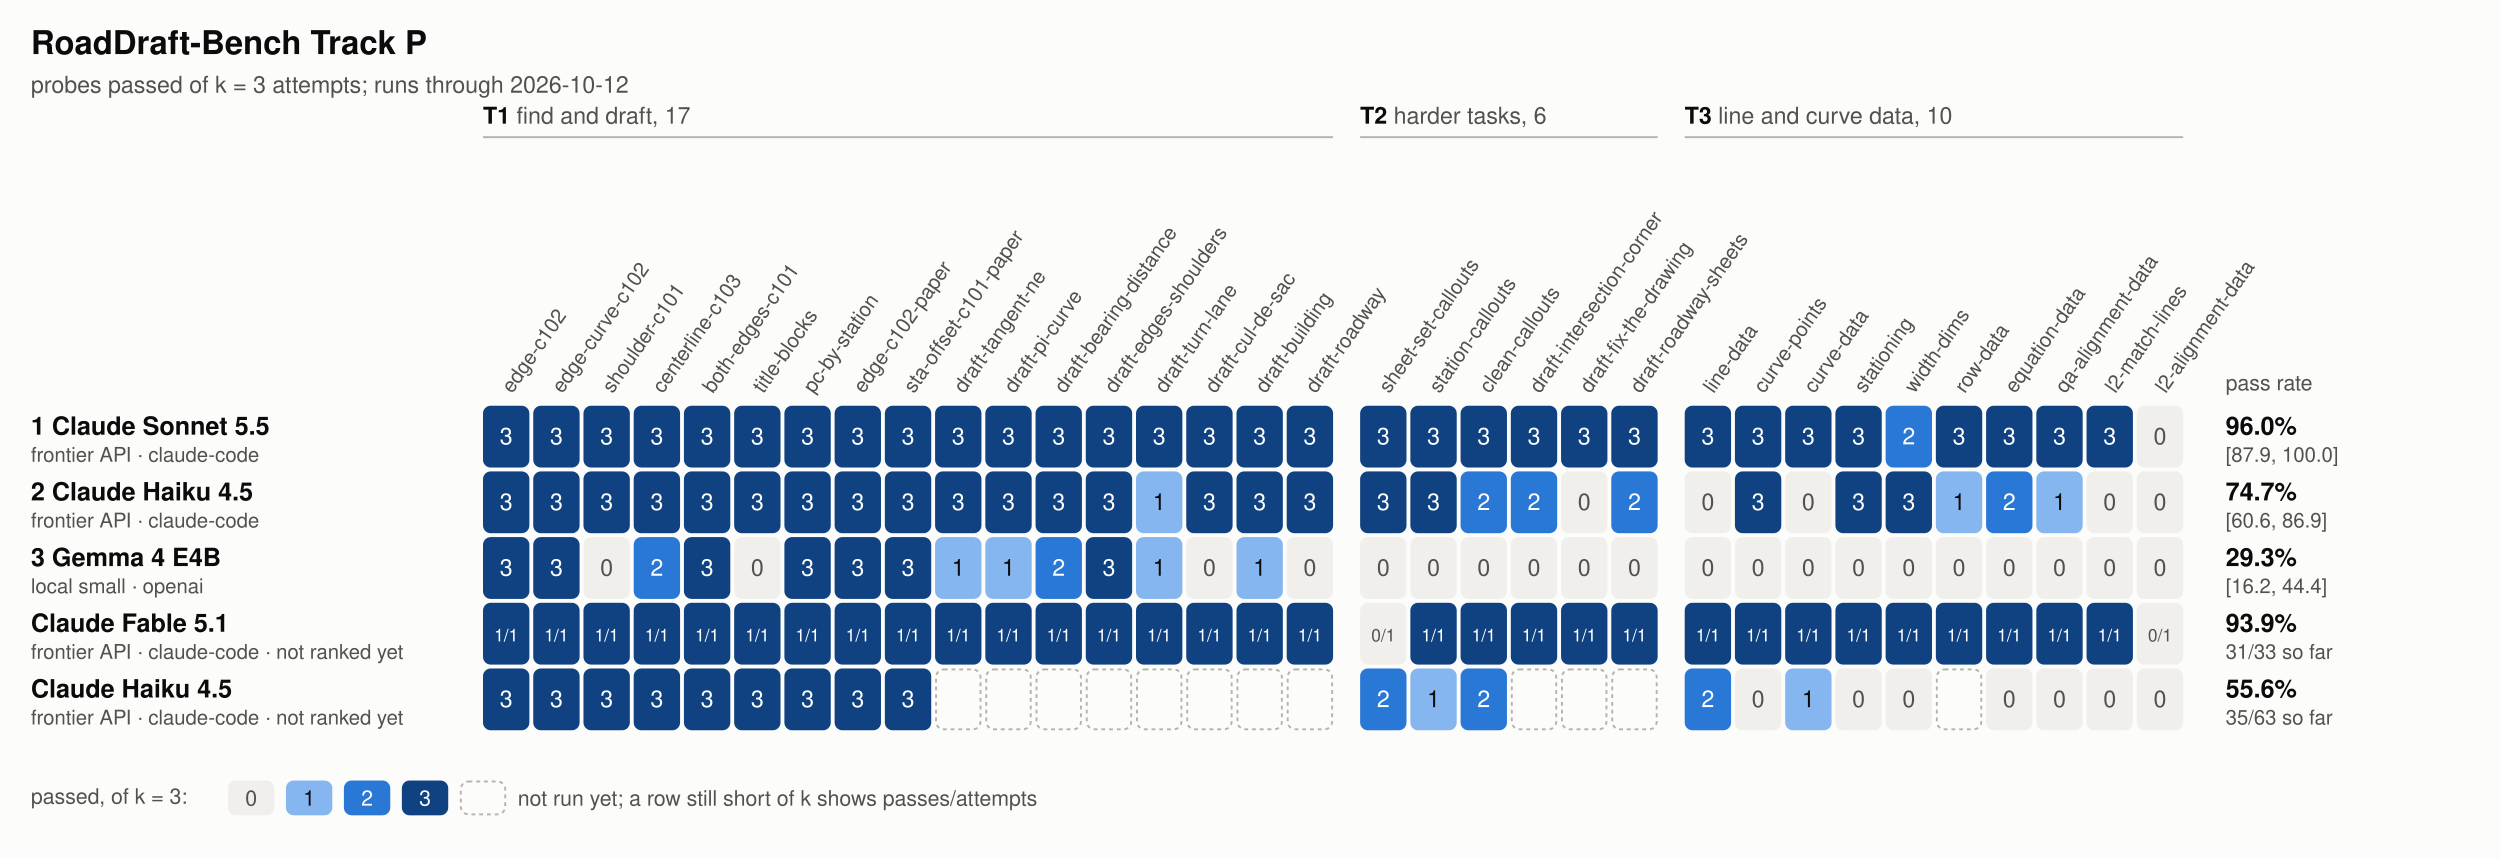
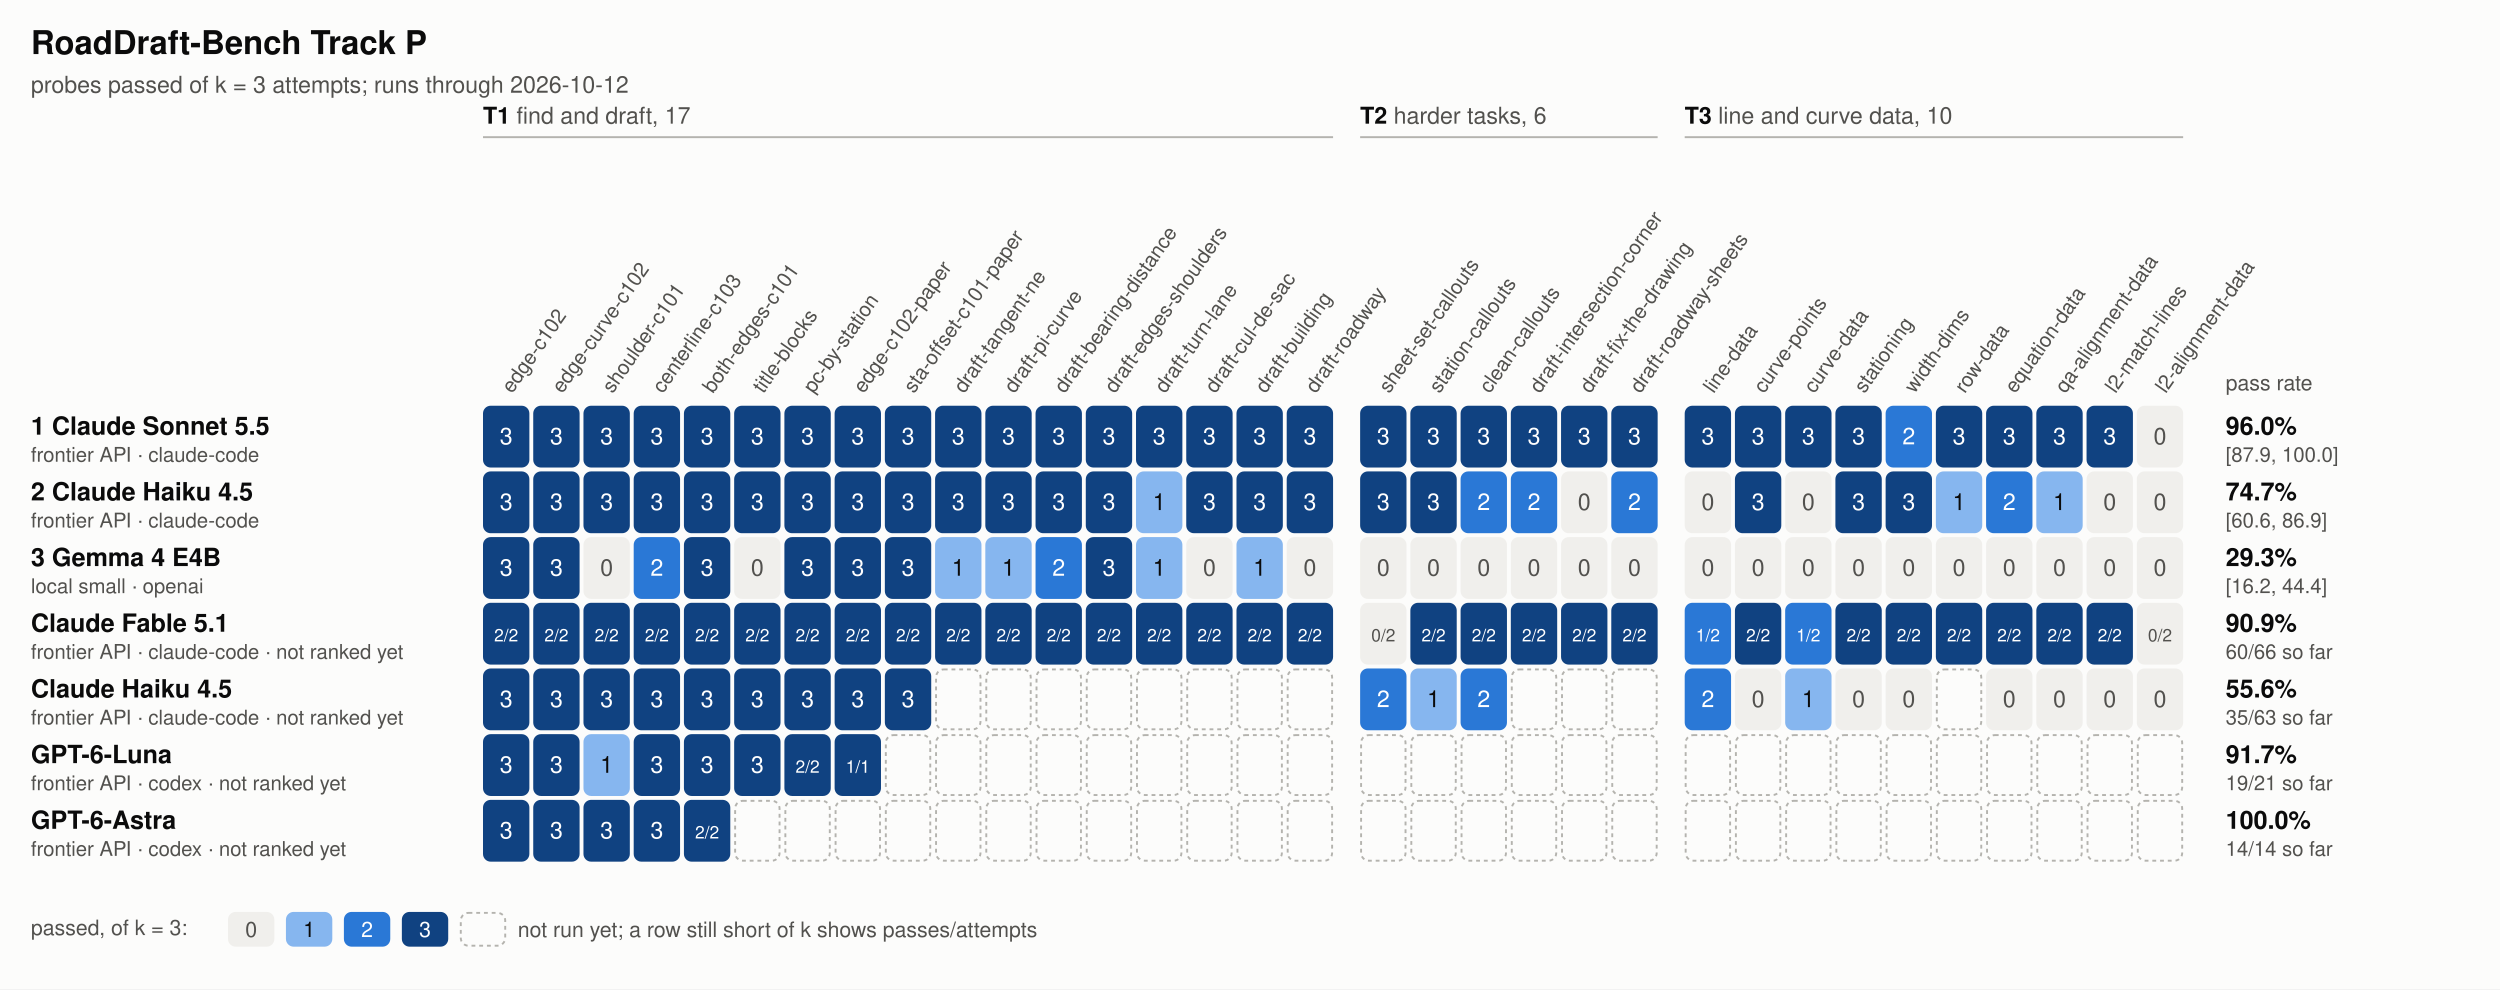
- <svg xmlns="http://www.w3.org/2000/svg" viewBox="0 0 1294 444" width="1294" height="444" role="img" aria-labelledby="title">
+ <svg xmlns="http://www.w3.org/2000/svg" viewBox="0 0 1294 512" width="1294" height="512" role="img" aria-labelledby="title">
  <style>
text { font-family: -apple-system, 'Segoe UI', Helvetica, Arial, sans-serif; }
.bg { fill: #fcfcfb; } .ink { fill: #0b0b0b; } .ink2 { fill: #52514e; } .rule { stroke: #b4b3ae; }
.c0 { fill: #f0efec; } .c1 { fill: #86b6ef; } .c2 { fill: #2a78d6; } .c3 { fill: #104281; }
.t0 { fill: #52514e; } .t1 { fill: #0b0b0b; } .t2 { fill: #ffffff; } .t3 { fill: #ffffff; }
.none { fill: none; stroke: #b4b3ae; stroke-dasharray: 2 2; }
@media (prefers-color-scheme: dark) {
  .bg { fill: #1a1a19; } .ink { fill: #ffffff; } .ink2 { fill: #c3c2b7; } .rule { stroke: #6b6a65; }
  .c0 { fill: #383835; } .c1 { fill: #184f95; } .c2 { fill: #3987e5; } .c3 { fill: #b7d3f6; }
  .t0 { fill: #c3c2b7; } .t1 { fill: #ffffff; } .t2 { fill: #0b0b0b; } .t3 { fill: #0b0b0b; }
  .none { stroke: #6b6a65; }
}
</style>
-   <rect class="bg" width="1294" height="444" />
+   <rect class="bg" width="1294" height="512" />
  <text class="ink" x="16" y="28" font-size="17" font-weight="600">RoadDraft-Bench Track P</text>
  <text class="ink2" x="16" y="48" font-size="12">probes passed of k = 3 attempts; runs through 2026-10-12</text>
  <text class="ink" x="250" y="64" font-size="12" font-weight="600">T1 <tspan class="ink2" font-weight="400">find and draft, 17</tspan>
  </text>
  <line class="rule" x1="250" y1="71" x2="690" y2="71" stroke-width="1" />
  <text class="ink2" font-size="10.5" transform="translate(265,204) rotate(-55)">edge-c102</text>
  <text class="ink2" font-size="10.5" transform="translate(291,204) rotate(-55)">edge-curve-c102</text>
  <text class="ink2" font-size="10.5" transform="translate(317,204) rotate(-55)">shoulder-c101</text>
  <text class="ink2" font-size="10.5" transform="translate(343,204) rotate(-55)">centerline-c103</text>
  <text class="ink2" font-size="10.5" transform="translate(369,204) rotate(-55)">both-edges-c101</text>
  <text class="ink2" font-size="10.5" transform="translate(395,204) rotate(-55)">title-blocks</text>
  <text class="ink2" font-size="10.5" transform="translate(421,204) rotate(-55)">pc-by-station</text>
  <text class="ink2" font-size="10.5" transform="translate(447,204) rotate(-55)">edge-c102-paper</text>
  <text class="ink2" font-size="10.5" transform="translate(473,204) rotate(-55)">sta-offset-c101-paper</text>
  <text class="ink2" font-size="10.5" transform="translate(499,204) rotate(-55)">draft-tangent-ne</text>
  <text class="ink2" font-size="10.5" transform="translate(525,204) rotate(-55)">draft-pi-curve</text>
  <text class="ink2" font-size="10.5" transform="translate(551,204) rotate(-55)">draft-bearing-distance</text>
  <text class="ink2" font-size="10.5" transform="translate(577,204) rotate(-55)">draft-edges-shoulders</text>
  <text class="ink2" font-size="10.5" transform="translate(603,204) rotate(-55)">draft-turn-lane</text>
  <text class="ink2" font-size="10.5" transform="translate(629,204) rotate(-55)">draft-cul-de-sac</text>
  <text class="ink2" font-size="10.5" transform="translate(655,204) rotate(-55)">draft-building</text>
  <text class="ink2" font-size="10.5" transform="translate(681,204) rotate(-55)">draft-roadway</text>
  <text class="ink" x="704" y="64" font-size="12" font-weight="600">T2 <tspan class="ink2" font-weight="400">harder tasks, 6</tspan>
  </text>
  <line class="rule" x1="704" y1="71" x2="858" y2="71" stroke-width="1" />
  <text class="ink2" font-size="10.5" transform="translate(719,204) rotate(-55)">sheet-set-callouts</text>
  <text class="ink2" font-size="10.5" transform="translate(745,204) rotate(-55)">station-callouts</text>
  <text class="ink2" font-size="10.5" transform="translate(771,204) rotate(-55)">clean-callouts</text>
  <text class="ink2" font-size="10.5" transform="translate(797,204) rotate(-55)">draft-intersection-corner</text>
  <text class="ink2" font-size="10.5" transform="translate(823,204) rotate(-55)">draft-fix-the-drawing</text>
  <text class="ink2" font-size="10.5" transform="translate(849,204) rotate(-55)">draft-roadway-sheets</text>
  <text class="ink" x="872" y="64" font-size="12" font-weight="600">T3 <tspan class="ink2" font-weight="400">line and curve data, 10</tspan>
  </text>
  <line class="rule" x1="872" y1="71" x2="1130" y2="71" stroke-width="1" />
  <text class="ink2" font-size="10.5" transform="translate(887,204) rotate(-55)">line-data</text>
  <text class="ink2" font-size="10.5" transform="translate(913,204) rotate(-55)">curve-points</text>
  <text class="ink2" font-size="10.5" transform="translate(939,204) rotate(-55)">curve-data</text>
  <text class="ink2" font-size="10.5" transform="translate(965,204) rotate(-55)">stationing</text>
  <text class="ink2" font-size="10.5" transform="translate(991,204) rotate(-55)">width-dims</text>
  <text class="ink2" font-size="10.5" transform="translate(1017,204) rotate(-55)">row-data</text>
  <text class="ink2" font-size="10.5" transform="translate(1043,204) rotate(-55)">equation-data</text>
  <text class="ink2" font-size="10.5" transform="translate(1069,204) rotate(-55)">qa-alignment-data</text>
  <text class="ink2" font-size="10.5" transform="translate(1095,204) rotate(-55)">l2-match-lines</text>
  <text class="ink2" font-size="10.5" transform="translate(1121,204) rotate(-55)">l2-alignment-data</text>
  <text class="ink2" x="1152" y="202" font-size="11">pass rate</text>
  <text class="ink" x="16" y="225" font-size="13" font-weight="600">1  Claude Sonnet 5.5</text>
  <text class="ink2" x="16" y="239" font-size="10.5">frontier API · claude-code</text>
  <g>
    <rect class="c3" x="250" y="210" width="24" height="32" rx="4" />
    <text class="t3" x="262" y="230" font-size="12" text-anchor="middle">3</text>
  </g>
  <g>
    <rect class="c3" x="276" y="210" width="24" height="32" rx="4" />
    <text class="t3" x="288" y="230" font-size="12" text-anchor="middle">3</text>
  </g>
  <g>
    <rect class="c3" x="302" y="210" width="24" height="32" rx="4" />
    <text class="t3" x="314" y="230" font-size="12" text-anchor="middle">3</text>
  </g>
  <g>
    <rect class="c3" x="328" y="210" width="24" height="32" rx="4" />
    <text class="t3" x="340" y="230" font-size="12" text-anchor="middle">3</text>
  </g>
  <g>
    <rect class="c3" x="354" y="210" width="24" height="32" rx="4" />
    <text class="t3" x="366" y="230" font-size="12" text-anchor="middle">3</text>
  </g>
  <g>
    <rect class="c3" x="380" y="210" width="24" height="32" rx="4" />
    <text class="t3" x="392" y="230" font-size="12" text-anchor="middle">3</text>
  </g>
  <g>
    <rect class="c3" x="406" y="210" width="24" height="32" rx="4" />
    <text class="t3" x="418" y="230" font-size="12" text-anchor="middle">3</text>
  </g>
  <g>
    <rect class="c3" x="432" y="210" width="24" height="32" rx="4" />
    <text class="t3" x="444" y="230" font-size="12" text-anchor="middle">3</text>
  </g>
  <g>
    <rect class="c3" x="458" y="210" width="24" height="32" rx="4" />
    <text class="t3" x="470" y="230" font-size="12" text-anchor="middle">3</text>
  </g>
  <g>
    <rect class="c3" x="484" y="210" width="24" height="32" rx="4" />
    <text class="t3" x="496" y="230" font-size="12" text-anchor="middle">3</text>
  </g>
  <g>
    <rect class="c3" x="510" y="210" width="24" height="32" rx="4" />
    <text class="t3" x="522" y="230" font-size="12" text-anchor="middle">3</text>
  </g>
  <g>
    <rect class="c3" x="536" y="210" width="24" height="32" rx="4" />
    <text class="t3" x="548" y="230" font-size="12" text-anchor="middle">3</text>
  </g>
  <g>
    <rect class="c3" x="562" y="210" width="24" height="32" rx="4" />
    <text class="t3" x="574" y="230" font-size="12" text-anchor="middle">3</text>
  </g>
  <g>
    <rect class="c3" x="588" y="210" width="24" height="32" rx="4" />
    <text class="t3" x="600" y="230" font-size="12" text-anchor="middle">3</text>
  </g>
  <g>
    <rect class="c3" x="614" y="210" width="24" height="32" rx="4" />
    <text class="t3" x="626" y="230" font-size="12" text-anchor="middle">3</text>
  </g>
  <g>
    <rect class="c3" x="640" y="210" width="24" height="32" rx="4" />
    <text class="t3" x="652" y="230" font-size="12" text-anchor="middle">3</text>
  </g>
  <g>
    <rect class="c3" x="666" y="210" width="24" height="32" rx="4" />
    <text class="t3" x="678" y="230" font-size="12" text-anchor="middle">3</text>
  </g>
  <g>
    <rect class="c3" x="704" y="210" width="24" height="32" rx="4" />
    <text class="t3" x="716" y="230" font-size="12" text-anchor="middle">3</text>
  </g>
  <g>
    <rect class="c3" x="730" y="210" width="24" height="32" rx="4" />
    <text class="t3" x="742" y="230" font-size="12" text-anchor="middle">3</text>
  </g>
  <g>
    <rect class="c3" x="756" y="210" width="24" height="32" rx="4" />
    <text class="t3" x="768" y="230" font-size="12" text-anchor="middle">3</text>
  </g>
  <g>
    <rect class="c3" x="782" y="210" width="24" height="32" rx="4" />
    <text class="t3" x="794" y="230" font-size="12" text-anchor="middle">3</text>
  </g>
  <g>
    <rect class="c3" x="808" y="210" width="24" height="32" rx="4" />
    <text class="t3" x="820" y="230" font-size="12" text-anchor="middle">3</text>
  </g>
  <g>
    <rect class="c3" x="834" y="210" width="24" height="32" rx="4" />
    <text class="t3" x="846" y="230" font-size="12" text-anchor="middle">3</text>
  </g>
  <g>
    <rect class="c3" x="872" y="210" width="24" height="32" rx="4" />
    <text class="t3" x="884" y="230" font-size="12" text-anchor="middle">3</text>
  </g>
  <g>
    <rect class="c3" x="898" y="210" width="24" height="32" rx="4" />
    <text class="t3" x="910" y="230" font-size="12" text-anchor="middle">3</text>
  </g>
  <g>
    <rect class="c3" x="924" y="210" width="24" height="32" rx="4" />
    <text class="t3" x="936" y="230" font-size="12" text-anchor="middle">3</text>
  </g>
  <g>
    <rect class="c3" x="950" y="210" width="24" height="32" rx="4" />
    <text class="t3" x="962" y="230" font-size="12" text-anchor="middle">3</text>
  </g>
  <g>
    <rect class="c2" x="976" y="210" width="24" height="32" rx="4" />
    <text class="t2" x="988" y="230" font-size="12" text-anchor="middle">2</text>
  </g>
  <g>
    <rect class="c3" x="1002" y="210" width="24" height="32" rx="4" />
    <text class="t3" x="1014" y="230" font-size="12" text-anchor="middle">3</text>
  </g>
  <g>
    <rect class="c3" x="1028" y="210" width="24" height="32" rx="4" />
    <text class="t3" x="1040" y="230" font-size="12" text-anchor="middle">3</text>
  </g>
  <g>
    <rect class="c3" x="1054" y="210" width="24" height="32" rx="4" />
    <text class="t3" x="1066" y="230" font-size="12" text-anchor="middle">3</text>
  </g>
  <g>
    <rect class="c3" x="1080" y="210" width="24" height="32" rx="4" />
    <text class="t3" x="1092" y="230" font-size="12" text-anchor="middle">3</text>
  </g>
  <g>
    <rect class="c0" x="1106" y="210" width="24" height="32" rx="4" />
    <text class="t0" x="1118" y="230" font-size="12" text-anchor="middle">0</text>
  </g>
  <text class="ink" x="1152" y="225" font-size="13" font-weight="600">96.0%</text>
  <text class="ink2" x="1152" y="239" font-size="10.5">[87.9, 100.0]</text>
  <text class="ink" x="16" y="259" font-size="13" font-weight="600">2  Claude Haiku 4.5</text>
  <text class="ink2" x="16" y="273" font-size="10.5">frontier API · claude-code</text>
  <g>
    <rect class="c3" x="250" y="244" width="24" height="32" rx="4" />
    <text class="t3" x="262" y="264" font-size="12" text-anchor="middle">3</text>
  </g>
  <g>
    <rect class="c3" x="276" y="244" width="24" height="32" rx="4" />
    <text class="t3" x="288" y="264" font-size="12" text-anchor="middle">3</text>
  </g>
  <g>
    <rect class="c3" x="302" y="244" width="24" height="32" rx="4" />
    <text class="t3" x="314" y="264" font-size="12" text-anchor="middle">3</text>
  </g>
  <g>
    <rect class="c3" x="328" y="244" width="24" height="32" rx="4" />
    <text class="t3" x="340" y="264" font-size="12" text-anchor="middle">3</text>
  </g>
  <g>
    <rect class="c3" x="354" y="244" width="24" height="32" rx="4" />
    <text class="t3" x="366" y="264" font-size="12" text-anchor="middle">3</text>
  </g>
  <g>
    <rect class="c3" x="380" y="244" width="24" height="32" rx="4" />
    <text class="t3" x="392" y="264" font-size="12" text-anchor="middle">3</text>
  </g>
  <g>
    <rect class="c3" x="406" y="244" width="24" height="32" rx="4" />
    <text class="t3" x="418" y="264" font-size="12" text-anchor="middle">3</text>
  </g>
  <g>
    <rect class="c3" x="432" y="244" width="24" height="32" rx="4" />
    <text class="t3" x="444" y="264" font-size="12" text-anchor="middle">3</text>
  </g>
  <g>
    <rect class="c3" x="458" y="244" width="24" height="32" rx="4" />
    <text class="t3" x="470" y="264" font-size="12" text-anchor="middle">3</text>
  </g>
  <g>
    <rect class="c3" x="484" y="244" width="24" height="32" rx="4" />
    <text class="t3" x="496" y="264" font-size="12" text-anchor="middle">3</text>
  </g>
  <g>
    <rect class="c3" x="510" y="244" width="24" height="32" rx="4" />
    <text class="t3" x="522" y="264" font-size="12" text-anchor="middle">3</text>
  </g>
  <g>
    <rect class="c3" x="536" y="244" width="24" height="32" rx="4" />
    <text class="t3" x="548" y="264" font-size="12" text-anchor="middle">3</text>
  </g>
  <g>
    <rect class="c3" x="562" y="244" width="24" height="32" rx="4" />
    <text class="t3" x="574" y="264" font-size="12" text-anchor="middle">3</text>
  </g>
  <g>
    <rect class="c1" x="588" y="244" width="24" height="32" rx="4" />
    <text class="t1" x="600" y="264" font-size="12" text-anchor="middle">1</text>
  </g>
  <g>
    <rect class="c3" x="614" y="244" width="24" height="32" rx="4" />
    <text class="t3" x="626" y="264" font-size="12" text-anchor="middle">3</text>
  </g>
  <g>
    <rect class="c3" x="640" y="244" width="24" height="32" rx="4" />
    <text class="t3" x="652" y="264" font-size="12" text-anchor="middle">3</text>
  </g>
  <g>
    <rect class="c3" x="666" y="244" width="24" height="32" rx="4" />
    <text class="t3" x="678" y="264" font-size="12" text-anchor="middle">3</text>
  </g>
  <g>
    <rect class="c3" x="704" y="244" width="24" height="32" rx="4" />
    <text class="t3" x="716" y="264" font-size="12" text-anchor="middle">3</text>
  </g>
  <g>
    <rect class="c3" x="730" y="244" width="24" height="32" rx="4" />
    <text class="t3" x="742" y="264" font-size="12" text-anchor="middle">3</text>
  </g>
  <g>
    <rect class="c2" x="756" y="244" width="24" height="32" rx="4" />
    <text class="t2" x="768" y="264" font-size="12" text-anchor="middle">2</text>
  </g>
  <g>
    <rect class="c2" x="782" y="244" width="24" height="32" rx="4" />
    <text class="t2" x="794" y="264" font-size="12" text-anchor="middle">2</text>
  </g>
  <g>
    <rect class="c0" x="808" y="244" width="24" height="32" rx="4" />
    <text class="t0" x="820" y="264" font-size="12" text-anchor="middle">0</text>
  </g>
  <g>
    <rect class="c2" x="834" y="244" width="24" height="32" rx="4" />
    <text class="t2" x="846" y="264" font-size="12" text-anchor="middle">2</text>
  </g>
  <g>
    <rect class="c0" x="872" y="244" width="24" height="32" rx="4" />
    <text class="t0" x="884" y="264" font-size="12" text-anchor="middle">0</text>
  </g>
  <g>
    <rect class="c3" x="898" y="244" width="24" height="32" rx="4" />
    <text class="t3" x="910" y="264" font-size="12" text-anchor="middle">3</text>
  </g>
  <g>
    <rect class="c0" x="924" y="244" width="24" height="32" rx="4" />
    <text class="t0" x="936" y="264" font-size="12" text-anchor="middle">0</text>
  </g>
  <g>
    <rect class="c3" x="950" y="244" width="24" height="32" rx="4" />
    <text class="t3" x="962" y="264" font-size="12" text-anchor="middle">3</text>
  </g>
  <g>
    <rect class="c3" x="976" y="244" width="24" height="32" rx="4" />
    <text class="t3" x="988" y="264" font-size="12" text-anchor="middle">3</text>
  </g>
  <g>
    <rect class="c1" x="1002" y="244" width="24" height="32" rx="4" />
    <text class="t1" x="1014" y="264" font-size="12" text-anchor="middle">1</text>
  </g>
  <g>
    <rect class="c2" x="1028" y="244" width="24" height="32" rx="4" />
    <text class="t2" x="1040" y="264" font-size="12" text-anchor="middle">2</text>
  </g>
  <g>
    <rect class="c1" x="1054" y="244" width="24" height="32" rx="4" />
    <text class="t1" x="1066" y="264" font-size="12" text-anchor="middle">1</text>
  </g>
  <g>
    <rect class="c0" x="1080" y="244" width="24" height="32" rx="4" />
    <text class="t0" x="1092" y="264" font-size="12" text-anchor="middle">0</text>
  </g>
  <g>
    <rect class="c0" x="1106" y="244" width="24" height="32" rx="4" />
    <text class="t0" x="1118" y="264" font-size="12" text-anchor="middle">0</text>
  </g>
  <text class="ink" x="1152" y="259" font-size="13" font-weight="600">74.7%</text>
  <text class="ink2" x="1152" y="273" font-size="10.5">[60.6, 86.9]</text>
  <text class="ink" x="16" y="293" font-size="13" font-weight="600">3  Gemma 4 E4B</text>
  <text class="ink2" x="16" y="307" font-size="10.5">local small · openai</text>
  <g>
    <rect class="c3" x="250" y="278" width="24" height="32" rx="4" />
    <text class="t3" x="262" y="298" font-size="12" text-anchor="middle">3</text>
  </g>
  <g>
    <rect class="c3" x="276" y="278" width="24" height="32" rx="4" />
    <text class="t3" x="288" y="298" font-size="12" text-anchor="middle">3</text>
  </g>
  <g>
    <rect class="c0" x="302" y="278" width="24" height="32" rx="4" />
    <text class="t0" x="314" y="298" font-size="12" text-anchor="middle">0</text>
  </g>
  <g>
    <rect class="c2" x="328" y="278" width="24" height="32" rx="4" />
    <text class="t2" x="340" y="298" font-size="12" text-anchor="middle">2</text>
  </g>
  <g>
    <rect class="c3" x="354" y="278" width="24" height="32" rx="4" />
    <text class="t3" x="366" y="298" font-size="12" text-anchor="middle">3</text>
  </g>
  <g>
    <rect class="c0" x="380" y="278" width="24" height="32" rx="4" />
    <text class="t0" x="392" y="298" font-size="12" text-anchor="middle">0</text>
  </g>
  <g>
    <rect class="c3" x="406" y="278" width="24" height="32" rx="4" />
    <text class="t3" x="418" y="298" font-size="12" text-anchor="middle">3</text>
  </g>
  <g>
    <rect class="c3" x="432" y="278" width="24" height="32" rx="4" />
    <text class="t3" x="444" y="298" font-size="12" text-anchor="middle">3</text>
  </g>
  <g>
    <rect class="c3" x="458" y="278" width="24" height="32" rx="4" />
    <text class="t3" x="470" y="298" font-size="12" text-anchor="middle">3</text>
  </g>
  <g>
    <rect class="c1" x="484" y="278" width="24" height="32" rx="4" />
    <text class="t1" x="496" y="298" font-size="12" text-anchor="middle">1</text>
  </g>
  <g>
    <rect class="c1" x="510" y="278" width="24" height="32" rx="4" />
    <text class="t1" x="522" y="298" font-size="12" text-anchor="middle">1</text>
  </g>
  <g>
    <rect class="c2" x="536" y="278" width="24" height="32" rx="4" />
    <text class="t2" x="548" y="298" font-size="12" text-anchor="middle">2</text>
  </g>
  <g>
    <rect class="c3" x="562" y="278" width="24" height="32" rx="4" />
    <text class="t3" x="574" y="298" font-size="12" text-anchor="middle">3</text>
  </g>
  <g>
    <rect class="c1" x="588" y="278" width="24" height="32" rx="4" />
    <text class="t1" x="600" y="298" font-size="12" text-anchor="middle">1</text>
  </g>
  <g>
    <rect class="c0" x="614" y="278" width="24" height="32" rx="4" />
    <text class="t0" x="626" y="298" font-size="12" text-anchor="middle">0</text>
  </g>
  <g>
    <rect class="c1" x="640" y="278" width="24" height="32" rx="4" />
    <text class="t1" x="652" y="298" font-size="12" text-anchor="middle">1</text>
  </g>
  <g>
    <rect class="c0" x="666" y="278" width="24" height="32" rx="4" />
    <text class="t0" x="678" y="298" font-size="12" text-anchor="middle">0</text>
  </g>
  <g>
    <rect class="c0" x="704" y="278" width="24" height="32" rx="4" />
    <text class="t0" x="716" y="298" font-size="12" text-anchor="middle">0</text>
  </g>
  <g>
    <rect class="c0" x="730" y="278" width="24" height="32" rx="4" />
    <text class="t0" x="742" y="298" font-size="12" text-anchor="middle">0</text>
  </g>
  <g>
    <rect class="c0" x="756" y="278" width="24" height="32" rx="4" />
    <text class="t0" x="768" y="298" font-size="12" text-anchor="middle">0</text>
  </g>
  <g>
    <rect class="c0" x="782" y="278" width="24" height="32" rx="4" />
    <text class="t0" x="794" y="298" font-size="12" text-anchor="middle">0</text>
  </g>
  <g>
    <rect class="c0" x="808" y="278" width="24" height="32" rx="4" />
    <text class="t0" x="820" y="298" font-size="12" text-anchor="middle">0</text>
  </g>
  <g>
    <rect class="c0" x="834" y="278" width="24" height="32" rx="4" />
    <text class="t0" x="846" y="298" font-size="12" text-anchor="middle">0</text>
  </g>
  <g>
    <rect class="c0" x="872" y="278" width="24" height="32" rx="4" />
    <text class="t0" x="884" y="298" font-size="12" text-anchor="middle">0</text>
  </g>
  <g>
    <rect class="c0" x="898" y="278" width="24" height="32" rx="4" />
    <text class="t0" x="910" y="298" font-size="12" text-anchor="middle">0</text>
  </g>
  <g>
    <rect class="c0" x="924" y="278" width="24" height="32" rx="4" />
    <text class="t0" x="936" y="298" font-size="12" text-anchor="middle">0</text>
  </g>
  <g>
    <rect class="c0" x="950" y="278" width="24" height="32" rx="4" />
    <text class="t0" x="962" y="298" font-size="12" text-anchor="middle">0</text>
  </g>
  <g>
    <rect class="c0" x="976" y="278" width="24" height="32" rx="4" />
    <text class="t0" x="988" y="298" font-size="12" text-anchor="middle">0</text>
  </g>
  <g>
    <rect class="c0" x="1002" y="278" width="24" height="32" rx="4" />
    <text class="t0" x="1014" y="298" font-size="12" text-anchor="middle">0</text>
  </g>
  <g>
    <rect class="c0" x="1028" y="278" width="24" height="32" rx="4" />
    <text class="t0" x="1040" y="298" font-size="12" text-anchor="middle">0</text>
  </g>
  <g>
    <rect class="c0" x="1054" y="278" width="24" height="32" rx="4" />
    <text class="t0" x="1066" y="298" font-size="12" text-anchor="middle">0</text>
  </g>
  <g>
    <rect class="c0" x="1080" y="278" width="24" height="32" rx="4" />
    <text class="t0" x="1092" y="298" font-size="12" text-anchor="middle">0</text>
  </g>
  <g>
    <rect class="c0" x="1106" y="278" width="24" height="32" rx="4" />
    <text class="t0" x="1118" y="298" font-size="12" text-anchor="middle">0</text>
  </g>
  <text class="ink" x="1152" y="293" font-size="13" font-weight="600">29.3%</text>
  <text class="ink2" x="1152" y="307" font-size="10.5">[16.2, 44.4]</text>
  <text class="ink" x="16" y="327" font-size="13" font-weight="600">Claude Fable 5.1</text>
  <text class="ink2" x="16" y="341" font-size="10.5">frontier API · claude-code · not ranked yet</text>
  <g>
    <rect class="c3" x="250" y="312" width="24" height="32" rx="4" />
-     <text class="t3" x="262" y="332" font-size="9" text-anchor="middle">1/1</text>
+     <text class="t3" x="262" y="332" font-size="9" text-anchor="middle">2/2</text>
  </g>
  <g>
    <rect class="c3" x="276" y="312" width="24" height="32" rx="4" />
-     <text class="t3" x="288" y="332" font-size="9" text-anchor="middle">1/1</text>
+     <text class="t3" x="288" y="332" font-size="9" text-anchor="middle">2/2</text>
  </g>
  <g>
    <rect class="c3" x="302" y="312" width="24" height="32" rx="4" />
-     <text class="t3" x="314" y="332" font-size="9" text-anchor="middle">1/1</text>
+     <text class="t3" x="314" y="332" font-size="9" text-anchor="middle">2/2</text>
  </g>
  <g>
    <rect class="c3" x="328" y="312" width="24" height="32" rx="4" />
-     <text class="t3" x="340" y="332" font-size="9" text-anchor="middle">1/1</text>
+     <text class="t3" x="340" y="332" font-size="9" text-anchor="middle">2/2</text>
  </g>
  <g>
    <rect class="c3" x="354" y="312" width="24" height="32" rx="4" />
-     <text class="t3" x="366" y="332" font-size="9" text-anchor="middle">1/1</text>
+     <text class="t3" x="366" y="332" font-size="9" text-anchor="middle">2/2</text>
  </g>
  <g>
    <rect class="c3" x="380" y="312" width="24" height="32" rx="4" />
-     <text class="t3" x="392" y="332" font-size="9" text-anchor="middle">1/1</text>
+     <text class="t3" x="392" y="332" font-size="9" text-anchor="middle">2/2</text>
  </g>
  <g>
    <rect class="c3" x="406" y="312" width="24" height="32" rx="4" />
-     <text class="t3" x="418" y="332" font-size="9" text-anchor="middle">1/1</text>
+     <text class="t3" x="418" y="332" font-size="9" text-anchor="middle">2/2</text>
  </g>
  <g>
    <rect class="c3" x="432" y="312" width="24" height="32" rx="4" />
-     <text class="t3" x="444" y="332" font-size="9" text-anchor="middle">1/1</text>
+     <text class="t3" x="444" y="332" font-size="9" text-anchor="middle">2/2</text>
  </g>
  <g>
    <rect class="c3" x="458" y="312" width="24" height="32" rx="4" />
-     <text class="t3" x="470" y="332" font-size="9" text-anchor="middle">1/1</text>
+     <text class="t3" x="470" y="332" font-size="9" text-anchor="middle">2/2</text>
  </g>
  <g>
    <rect class="c3" x="484" y="312" width="24" height="32" rx="4" />
-     <text class="t3" x="496" y="332" font-size="9" text-anchor="middle">1/1</text>
+     <text class="t3" x="496" y="332" font-size="9" text-anchor="middle">2/2</text>
  </g>
  <g>
    <rect class="c3" x="510" y="312" width="24" height="32" rx="4" />
-     <text class="t3" x="522" y="332" font-size="9" text-anchor="middle">1/1</text>
+     <text class="t3" x="522" y="332" font-size="9" text-anchor="middle">2/2</text>
  </g>
  <g>
    <rect class="c3" x="536" y="312" width="24" height="32" rx="4" />
-     <text class="t3" x="548" y="332" font-size="9" text-anchor="middle">1/1</text>
+     <text class="t3" x="548" y="332" font-size="9" text-anchor="middle">2/2</text>
  </g>
  <g>
    <rect class="c3" x="562" y="312" width="24" height="32" rx="4" />
-     <text class="t3" x="574" y="332" font-size="9" text-anchor="middle">1/1</text>
+     <text class="t3" x="574" y="332" font-size="9" text-anchor="middle">2/2</text>
  </g>
  <g>
    <rect class="c3" x="588" y="312" width="24" height="32" rx="4" />
-     <text class="t3" x="600" y="332" font-size="9" text-anchor="middle">1/1</text>
+     <text class="t3" x="600" y="332" font-size="9" text-anchor="middle">2/2</text>
  </g>
  <g>
    <rect class="c3" x="614" y="312" width="24" height="32" rx="4" />
-     <text class="t3" x="626" y="332" font-size="9" text-anchor="middle">1/1</text>
+     <text class="t3" x="626" y="332" font-size="9" text-anchor="middle">2/2</text>
  </g>
  <g>
    <rect class="c3" x="640" y="312" width="24" height="32" rx="4" />
-     <text class="t3" x="652" y="332" font-size="9" text-anchor="middle">1/1</text>
+     <text class="t3" x="652" y="332" font-size="9" text-anchor="middle">2/2</text>
  </g>
  <g>
    <rect class="c3" x="666" y="312" width="24" height="32" rx="4" />
-     <text class="t3" x="678" y="332" font-size="9" text-anchor="middle">1/1</text>
+     <text class="t3" x="678" y="332" font-size="9" text-anchor="middle">2/2</text>
  </g>
  <g>
    <rect class="c0" x="704" y="312" width="24" height="32" rx="4" />
-     <text class="t0" x="716" y="332" font-size="9" text-anchor="middle">0/1</text>
+     <text class="t0" x="716" y="332" font-size="9" text-anchor="middle">0/2</text>
  </g>
  <g>
    <rect class="c3" x="730" y="312" width="24" height="32" rx="4" />
-     <text class="t3" x="742" y="332" font-size="9" text-anchor="middle">1/1</text>
+     <text class="t3" x="742" y="332" font-size="9" text-anchor="middle">2/2</text>
  </g>
  <g>
    <rect class="c3" x="756" y="312" width="24" height="32" rx="4" />
-     <text class="t3" x="768" y="332" font-size="9" text-anchor="middle">1/1</text>
+     <text class="t3" x="768" y="332" font-size="9" text-anchor="middle">2/2</text>
  </g>
  <g>
    <rect class="c3" x="782" y="312" width="24" height="32" rx="4" />
-     <text class="t3" x="794" y="332" font-size="9" text-anchor="middle">1/1</text>
+     <text class="t3" x="794" y="332" font-size="9" text-anchor="middle">2/2</text>
  </g>
  <g>
    <rect class="c3" x="808" y="312" width="24" height="32" rx="4" />
-     <text class="t3" x="820" y="332" font-size="9" text-anchor="middle">1/1</text>
+     <text class="t3" x="820" y="332" font-size="9" text-anchor="middle">2/2</text>
  </g>
  <g>
    <rect class="c3" x="834" y="312" width="24" height="32" rx="4" />
-     <text class="t3" x="846" y="332" font-size="9" text-anchor="middle">1/1</text>
-   </g>
-   <g>
-     <rect class="c3" x="872" y="312" width="24" height="32" rx="4" />
-     <text class="t3" x="884" y="332" font-size="9" text-anchor="middle">1/1</text>
+     <text class="t3" x="846" y="332" font-size="9" text-anchor="middle">2/2</text>
+   </g>
+   <g>
+     <rect class="c2" x="872" y="312" width="24" height="32" rx="4" />
+     <text class="t2" x="884" y="332" font-size="9" text-anchor="middle">1/2</text>
  </g>
  <g>
    <rect class="c3" x="898" y="312" width="24" height="32" rx="4" />
-     <text class="t3" x="910" y="332" font-size="9" text-anchor="middle">1/1</text>
-   </g>
-   <g>
-     <rect class="c3" x="924" y="312" width="24" height="32" rx="4" />
-     <text class="t3" x="936" y="332" font-size="9" text-anchor="middle">1/1</text>
+     <text class="t3" x="910" y="332" font-size="9" text-anchor="middle">2/2</text>
+   </g>
+   <g>
+     <rect class="c2" x="924" y="312" width="24" height="32" rx="4" />
+     <text class="t2" x="936" y="332" font-size="9" text-anchor="middle">1/2</text>
  </g>
  <g>
    <rect class="c3" x="950" y="312" width="24" height="32" rx="4" />
-     <text class="t3" x="962" y="332" font-size="9" text-anchor="middle">1/1</text>
+     <text class="t3" x="962" y="332" font-size="9" text-anchor="middle">2/2</text>
  </g>
  <g>
    <rect class="c3" x="976" y="312" width="24" height="32" rx="4" />
-     <text class="t3" x="988" y="332" font-size="9" text-anchor="middle">1/1</text>
+     <text class="t3" x="988" y="332" font-size="9" text-anchor="middle">2/2</text>
  </g>
  <g>
    <rect class="c3" x="1002" y="312" width="24" height="32" rx="4" />
-     <text class="t3" x="1014" y="332" font-size="9" text-anchor="middle">1/1</text>
+     <text class="t3" x="1014" y="332" font-size="9" text-anchor="middle">2/2</text>
  </g>
  <g>
    <rect class="c3" x="1028" y="312" width="24" height="32" rx="4" />
-     <text class="t3" x="1040" y="332" font-size="9" text-anchor="middle">1/1</text>
+     <text class="t3" x="1040" y="332" font-size="9" text-anchor="middle">2/2</text>
  </g>
  <g>
    <rect class="c3" x="1054" y="312" width="24" height="32" rx="4" />
-     <text class="t3" x="1066" y="332" font-size="9" text-anchor="middle">1/1</text>
+     <text class="t3" x="1066" y="332" font-size="9" text-anchor="middle">2/2</text>
  </g>
  <g>
    <rect class="c3" x="1080" y="312" width="24" height="32" rx="4" />
-     <text class="t3" x="1092" y="332" font-size="9" text-anchor="middle">1/1</text>
+     <text class="t3" x="1092" y="332" font-size="9" text-anchor="middle">2/2</text>
  </g>
  <g>
    <rect class="c0" x="1106" y="312" width="24" height="32" rx="4" />
-     <text class="t0" x="1118" y="332" font-size="9" text-anchor="middle">0/1</text>
-   </g>
-   <text class="ink" x="1152" y="327" font-size="13" font-weight="600">93.9%</text>
-   <text class="ink2" x="1152" y="341" font-size="10.5">31/33 so far</text>
+     <text class="t0" x="1118" y="332" font-size="9" text-anchor="middle">0/2</text>
+   </g>
+   <text class="ink" x="1152" y="327" font-size="13" font-weight="600">90.9%</text>
+   <text class="ink2" x="1152" y="341" font-size="10.5">60/66 so far</text>
  <text class="ink" x="16" y="361" font-size="13" font-weight="600">Claude Haiku 4.5</text>
  <text class="ink2" x="16" y="375" font-size="10.5">frontier API · claude-code · not ranked yet</text>
  <g>
    <rect class="c3" x="250" y="346" width="24" height="32" rx="4" />
    <text class="t3" x="262" y="366" font-size="12" text-anchor="middle">3</text>
  </g>
  <g>
    <rect class="c3" x="276" y="346" width="24" height="32" rx="4" />
    <text class="t3" x="288" y="366" font-size="12" text-anchor="middle">3</text>
  </g>
  <g>
    <rect class="c3" x="302" y="346" width="24" height="32" rx="4" />
    <text class="t3" x="314" y="366" font-size="12" text-anchor="middle">3</text>
  </g>
  <g>
    <rect class="c3" x="328" y="346" width="24" height="32" rx="4" />
    <text class="t3" x="340" y="366" font-size="12" text-anchor="middle">3</text>
  </g>
  <g>
    <rect class="c3" x="354" y="346" width="24" height="32" rx="4" />
    <text class="t3" x="366" y="366" font-size="12" text-anchor="middle">3</text>
  </g>
  <g>
    <rect class="c3" x="380" y="346" width="24" height="32" rx="4" />
    <text class="t3" x="392" y="366" font-size="12" text-anchor="middle">3</text>
  </g>
  <g>
    <rect class="c3" x="406" y="346" width="24" height="32" rx="4" />
    <text class="t3" x="418" y="366" font-size="12" text-anchor="middle">3</text>
  </g>
  <g>
    <rect class="c3" x="432" y="346" width="24" height="32" rx="4" />
    <text class="t3" x="444" y="366" font-size="12" text-anchor="middle">3</text>
  </g>
  <g>
    <rect class="c3" x="458" y="346" width="24" height="32" rx="4" />
    <text class="t3" x="470" y="366" font-size="12" text-anchor="middle">3</text>
  </g>
  <g>
    <rect class="none" x="484.5" y="346.5" width="23" height="31" rx="4" />
  </g>
  <g>
    <rect class="none" x="510.5" y="346.5" width="23" height="31" rx="4" />
  </g>
  <g>
    <rect class="none" x="536.5" y="346.5" width="23" height="31" rx="4" />
  </g>
  <g>
    <rect class="none" x="562.5" y="346.5" width="23" height="31" rx="4" />
  </g>
  <g>
    <rect class="none" x="588.5" y="346.5" width="23" height="31" rx="4" />
  </g>
  <g>
    <rect class="none" x="614.5" y="346.5" width="23" height="31" rx="4" />
  </g>
  <g>
    <rect class="none" x="640.5" y="346.5" width="23" height="31" rx="4" />
  </g>
  <g>
    <rect class="none" x="666.5" y="346.5" width="23" height="31" rx="4" />
  </g>
  <g>
    <rect class="c2" x="704" y="346" width="24" height="32" rx="4" />
    <text class="t2" x="716" y="366" font-size="12" text-anchor="middle">2</text>
  </g>
  <g>
    <rect class="c1" x="730" y="346" width="24" height="32" rx="4" />
    <text class="t1" x="742" y="366" font-size="12" text-anchor="middle">1</text>
  </g>
  <g>
    <rect class="c2" x="756" y="346" width="24" height="32" rx="4" />
    <text class="t2" x="768" y="366" font-size="12" text-anchor="middle">2</text>
  </g>
  <g>
    <rect class="none" x="782.5" y="346.5" width="23" height="31" rx="4" />
  </g>
  <g>
    <rect class="none" x="808.5" y="346.5" width="23" height="31" rx="4" />
  </g>
  <g>
    <rect class="none" x="834.5" y="346.5" width="23" height="31" rx="4" />
  </g>
  <g>
    <rect class="c2" x="872" y="346" width="24" height="32" rx="4" />
    <text class="t2" x="884" y="366" font-size="12" text-anchor="middle">2</text>
  </g>
  <g>
    <rect class="c0" x="898" y="346" width="24" height="32" rx="4" />
    <text class="t0" x="910" y="366" font-size="12" text-anchor="middle">0</text>
  </g>
  <g>
    <rect class="c1" x="924" y="346" width="24" height="32" rx="4" />
    <text class="t1" x="936" y="366" font-size="12" text-anchor="middle">1</text>
  </g>
  <g>
    <rect class="c0" x="950" y="346" width="24" height="32" rx="4" />
    <text class="t0" x="962" y="366" font-size="12" text-anchor="middle">0</text>
  </g>
  <g>
    <rect class="c0" x="976" y="346" width="24" height="32" rx="4" />
    <text class="t0" x="988" y="366" font-size="12" text-anchor="middle">0</text>
  </g>
  <g>
    <rect class="none" x="1002.5" y="346.5" width="23" height="31" rx="4" />
  </g>
  <g>
    <rect class="c0" x="1028" y="346" width="24" height="32" rx="4" />
    <text class="t0" x="1040" y="366" font-size="12" text-anchor="middle">0</text>
  </g>
  <g>
    <rect class="c0" x="1054" y="346" width="24" height="32" rx="4" />
    <text class="t0" x="1066" y="366" font-size="12" text-anchor="middle">0</text>
  </g>
  <g>
    <rect class="c0" x="1080" y="346" width="24" height="32" rx="4" />
    <text class="t0" x="1092" y="366" font-size="12" text-anchor="middle">0</text>
  </g>
  <g>
    <rect class="c0" x="1106" y="346" width="24" height="32" rx="4" />
    <text class="t0" x="1118" y="366" font-size="12" text-anchor="middle">0</text>
  </g>
  <text class="ink" x="1152" y="361" font-size="13" font-weight="600">55.6%</text>
  <text class="ink2" x="1152" y="375" font-size="10.5">35/63 so far</text>
-   <text class="ink2" x="16" y="416" font-size="11">passed, of k = 3:</text>
-   <rect class="c0" x="118" y="404" width="24" height="18" rx="4" />
-   <text class="t0" x="130" y="417" font-size="11" text-anchor="middle">0</text>
-   <rect class="c1" x="148" y="404" width="24" height="18" rx="4" />
-   <text class="t1" x="160" y="417" font-size="11" text-anchor="middle">1</text>
-   <rect class="c2" x="178" y="404" width="24" height="18" rx="4" />
-   <text class="t2" x="190" y="417" font-size="11" text-anchor="middle">2</text>
-   <rect class="c3" x="208" y="404" width="24" height="18" rx="4" />
-   <text class="t3" x="220" y="417" font-size="11" text-anchor="middle">3</text>
-   <rect class="none" x="238.5" y="404.5" width="23" height="17" rx="4" />
-   <text class="ink2" x="268" y="417" font-size="11">not run yet; a row still short of k shows passes/attempts</text>
+   <text class="ink" x="16" y="395" font-size="13" font-weight="600">GPT-6-Luna</text>
+   <text class="ink2" x="16" y="409" font-size="10.5">frontier API · codex · not ranked yet</text>
+   <g>
+     <rect class="c3" x="250" y="380" width="24" height="32" rx="4" />
+     <text class="t3" x="262" y="400" font-size="12" text-anchor="middle">3</text>
+   </g>
+   <g>
+     <rect class="c3" x="276" y="380" width="24" height="32" rx="4" />
+     <text class="t3" x="288" y="400" font-size="12" text-anchor="middle">3</text>
+   </g>
+   <g>
+     <rect class="c1" x="302" y="380" width="24" height="32" rx="4" />
+     <text class="t1" x="314" y="400" font-size="12" text-anchor="middle">1</text>
+   </g>
+   <g>
+     <rect class="c3" x="328" y="380" width="24" height="32" rx="4" />
+     <text class="t3" x="340" y="400" font-size="12" text-anchor="middle">3</text>
+   </g>
+   <g>
+     <rect class="c3" x="354" y="380" width="24" height="32" rx="4" />
+     <text class="t3" x="366" y="400" font-size="12" text-anchor="middle">3</text>
+   </g>
+   <g>
+     <rect class="c3" x="380" y="380" width="24" height="32" rx="4" />
+     <text class="t3" x="392" y="400" font-size="12" text-anchor="middle">3</text>
+   </g>
+   <g>
+     <rect class="c3" x="406" y="380" width="24" height="32" rx="4" />
+     <text class="t3" x="418" y="400" font-size="9" text-anchor="middle">2/2</text>
+   </g>
+   <g>
+     <rect class="c3" x="432" y="380" width="24" height="32" rx="4" />
+     <text class="t3" x="444" y="400" font-size="9" text-anchor="middle">1/1</text>
+   </g>
+   <g>
+     <rect class="none" x="458.5" y="380.5" width="23" height="31" rx="4" />
+   </g>
+   <g>
+     <rect class="none" x="484.5" y="380.5" width="23" height="31" rx="4" />
+   </g>
+   <g>
+     <rect class="none" x="510.5" y="380.5" width="23" height="31" rx="4" />
+   </g>
+   <g>
+     <rect class="none" x="536.5" y="380.5" width="23" height="31" rx="4" />
+   </g>
+   <g>
+     <rect class="none" x="562.5" y="380.5" width="23" height="31" rx="4" />
+   </g>
+   <g>
+     <rect class="none" x="588.5" y="380.5" width="23" height="31" rx="4" />
+   </g>
+   <g>
+     <rect class="none" x="614.5" y="380.5" width="23" height="31" rx="4" />
+   </g>
+   <g>
+     <rect class="none" x="640.5" y="380.5" width="23" height="31" rx="4" />
+   </g>
+   <g>
+     <rect class="none" x="666.5" y="380.5" width="23" height="31" rx="4" />
+   </g>
+   <g>
+     <rect class="none" x="704.5" y="380.5" width="23" height="31" rx="4" />
+   </g>
+   <g>
+     <rect class="none" x="730.5" y="380.5" width="23" height="31" rx="4" />
+   </g>
+   <g>
+     <rect class="none" x="756.5" y="380.5" width="23" height="31" rx="4" />
+   </g>
+   <g>
+     <rect class="none" x="782.5" y="380.5" width="23" height="31" rx="4" />
+   </g>
+   <g>
+     <rect class="none" x="808.5" y="380.5" width="23" height="31" rx="4" />
+   </g>
+   <g>
+     <rect class="none" x="834.5" y="380.5" width="23" height="31" rx="4" />
+   </g>
+   <g>
+     <rect class="none" x="872.5" y="380.5" width="23" height="31" rx="4" />
+   </g>
+   <g>
+     <rect class="none" x="898.5" y="380.5" width="23" height="31" rx="4" />
+   </g>
+   <g>
+     <rect class="none" x="924.5" y="380.5" width="23" height="31" rx="4" />
+   </g>
+   <g>
+     <rect class="none" x="950.5" y="380.5" width="23" height="31" rx="4" />
+   </g>
+   <g>
+     <rect class="none" x="976.5" y="380.5" width="23" height="31" rx="4" />
+   </g>
+   <g>
+     <rect class="none" x="1002.5" y="380.5" width="23" height="31" rx="4" />
+   </g>
+   <g>
+     <rect class="none" x="1028.5" y="380.5" width="23" height="31" rx="4" />
+   </g>
+   <g>
+     <rect class="none" x="1054.5" y="380.5" width="23" height="31" rx="4" />
+   </g>
+   <g>
+     <rect class="none" x="1080.5" y="380.5" width="23" height="31" rx="4" />
+   </g>
+   <g>
+     <rect class="none" x="1106.5" y="380.5" width="23" height="31" rx="4" />
+   </g>
+   <text class="ink" x="1152" y="395" font-size="13" font-weight="600">91.7%</text>
+   <text class="ink2" x="1152" y="409" font-size="10.5">19/21 so far</text>
+   <text class="ink" x="16" y="429" font-size="13" font-weight="600">GPT-6-Astra</text>
+   <text class="ink2" x="16" y="443" font-size="10.5">frontier API · codex · not ranked yet</text>
+   <g>
+     <rect class="c3" x="250" y="414" width="24" height="32" rx="4" />
+     <text class="t3" x="262" y="434" font-size="12" text-anchor="middle">3</text>
+   </g>
+   <g>
+     <rect class="c3" x="276" y="414" width="24" height="32" rx="4" />
+     <text class="t3" x="288" y="434" font-size="12" text-anchor="middle">3</text>
+   </g>
+   <g>
+     <rect class="c3" x="302" y="414" width="24" height="32" rx="4" />
+     <text class="t3" x="314" y="434" font-size="12" text-anchor="middle">3</text>
+   </g>
+   <g>
+     <rect class="c3" x="328" y="414" width="24" height="32" rx="4" />
+     <text class="t3" x="340" y="434" font-size="12" text-anchor="middle">3</text>
+   </g>
+   <g>
+     <rect class="c3" x="354" y="414" width="24" height="32" rx="4" />
+     <text class="t3" x="366" y="434" font-size="9" text-anchor="middle">2/2</text>
+   </g>
+   <g>
+     <rect class="none" x="380.5" y="414.5" width="23" height="31" rx="4" />
+   </g>
+   <g>
+     <rect class="none" x="406.5" y="414.5" width="23" height="31" rx="4" />
+   </g>
+   <g>
+     <rect class="none" x="432.5" y="414.5" width="23" height="31" rx="4" />
+   </g>
+   <g>
+     <rect class="none" x="458.5" y="414.5" width="23" height="31" rx="4" />
+   </g>
+   <g>
+     <rect class="none" x="484.5" y="414.5" width="23" height="31" rx="4" />
+   </g>
+   <g>
+     <rect class="none" x="510.5" y="414.5" width="23" height="31" rx="4" />
+   </g>
+   <g>
+     <rect class="none" x="536.5" y="414.5" width="23" height="31" rx="4" />
+   </g>
+   <g>
+     <rect class="none" x="562.5" y="414.5" width="23" height="31" rx="4" />
+   </g>
+   <g>
+     <rect class="none" x="588.5" y="414.5" width="23" height="31" rx="4" />
+   </g>
+   <g>
+     <rect class="none" x="614.5" y="414.5" width="23" height="31" rx="4" />
+   </g>
+   <g>
+     <rect class="none" x="640.5" y="414.5" width="23" height="31" rx="4" />
+   </g>
+   <g>
+     <rect class="none" x="666.5" y="414.5" width="23" height="31" rx="4" />
+   </g>
+   <g>
+     <rect class="none" x="704.5" y="414.5" width="23" height="31" rx="4" />
+   </g>
+   <g>
+     <rect class="none" x="730.5" y="414.5" width="23" height="31" rx="4" />
+   </g>
+   <g>
+     <rect class="none" x="756.5" y="414.5" width="23" height="31" rx="4" />
+   </g>
+   <g>
+     <rect class="none" x="782.5" y="414.5" width="23" height="31" rx="4" />
+   </g>
+   <g>
+     <rect class="none" x="808.5" y="414.5" width="23" height="31" rx="4" />
+   </g>
+   <g>
+     <rect class="none" x="834.5" y="414.5" width="23" height="31" rx="4" />
+   </g>
+   <g>
+     <rect class="none" x="872.5" y="414.5" width="23" height="31" rx="4" />
+   </g>
+   <g>
+     <rect class="none" x="898.5" y="414.5" width="23" height="31" rx="4" />
+   </g>
+   <g>
+     <rect class="none" x="924.5" y="414.5" width="23" height="31" rx="4" />
+   </g>
+   <g>
+     <rect class="none" x="950.5" y="414.5" width="23" height="31" rx="4" />
+   </g>
+   <g>
+     <rect class="none" x="976.5" y="414.5" width="23" height="31" rx="4" />
+   </g>
+   <g>
+     <rect class="none" x="1002.5" y="414.5" width="23" height="31" rx="4" />
+   </g>
+   <g>
+     <rect class="none" x="1028.5" y="414.5" width="23" height="31" rx="4" />
+   </g>
+   <g>
+     <rect class="none" x="1054.5" y="414.5" width="23" height="31" rx="4" />
+   </g>
+   <g>
+     <rect class="none" x="1080.5" y="414.5" width="23" height="31" rx="4" />
+   </g>
+   <g>
+     <rect class="none" x="1106.5" y="414.5" width="23" height="31" rx="4" />
+   </g>
+   <text class="ink" x="1152" y="429" font-size="13" font-weight="600">100.0%</text>
+   <text class="ink2" x="1152" y="443" font-size="10.5">14/14 so far</text>
+   <text class="ink2" x="16" y="484" font-size="11">passed, of k = 3:</text>
+   <rect class="c0" x="118" y="472" width="24" height="18" rx="4" />
+   <text class="t0" x="130" y="485" font-size="11" text-anchor="middle">0</text>
+   <rect class="c1" x="148" y="472" width="24" height="18" rx="4" />
+   <text class="t1" x="160" y="485" font-size="11" text-anchor="middle">1</text>
+   <rect class="c2" x="178" y="472" width="24" height="18" rx="4" />
+   <text class="t2" x="190" y="485" font-size="11" text-anchor="middle">2</text>
+   <rect class="c3" x="208" y="472" width="24" height="18" rx="4" />
+   <text class="t3" x="220" y="485" font-size="11" text-anchor="middle">3</text>
+   <rect class="none" x="238.5" y="472.5" width="23" height="17" rx="4" />
+   <text class="ink2" x="268" y="485" font-size="11">not run yet; a row still short of k shows passes/attempts</text>
</svg>
